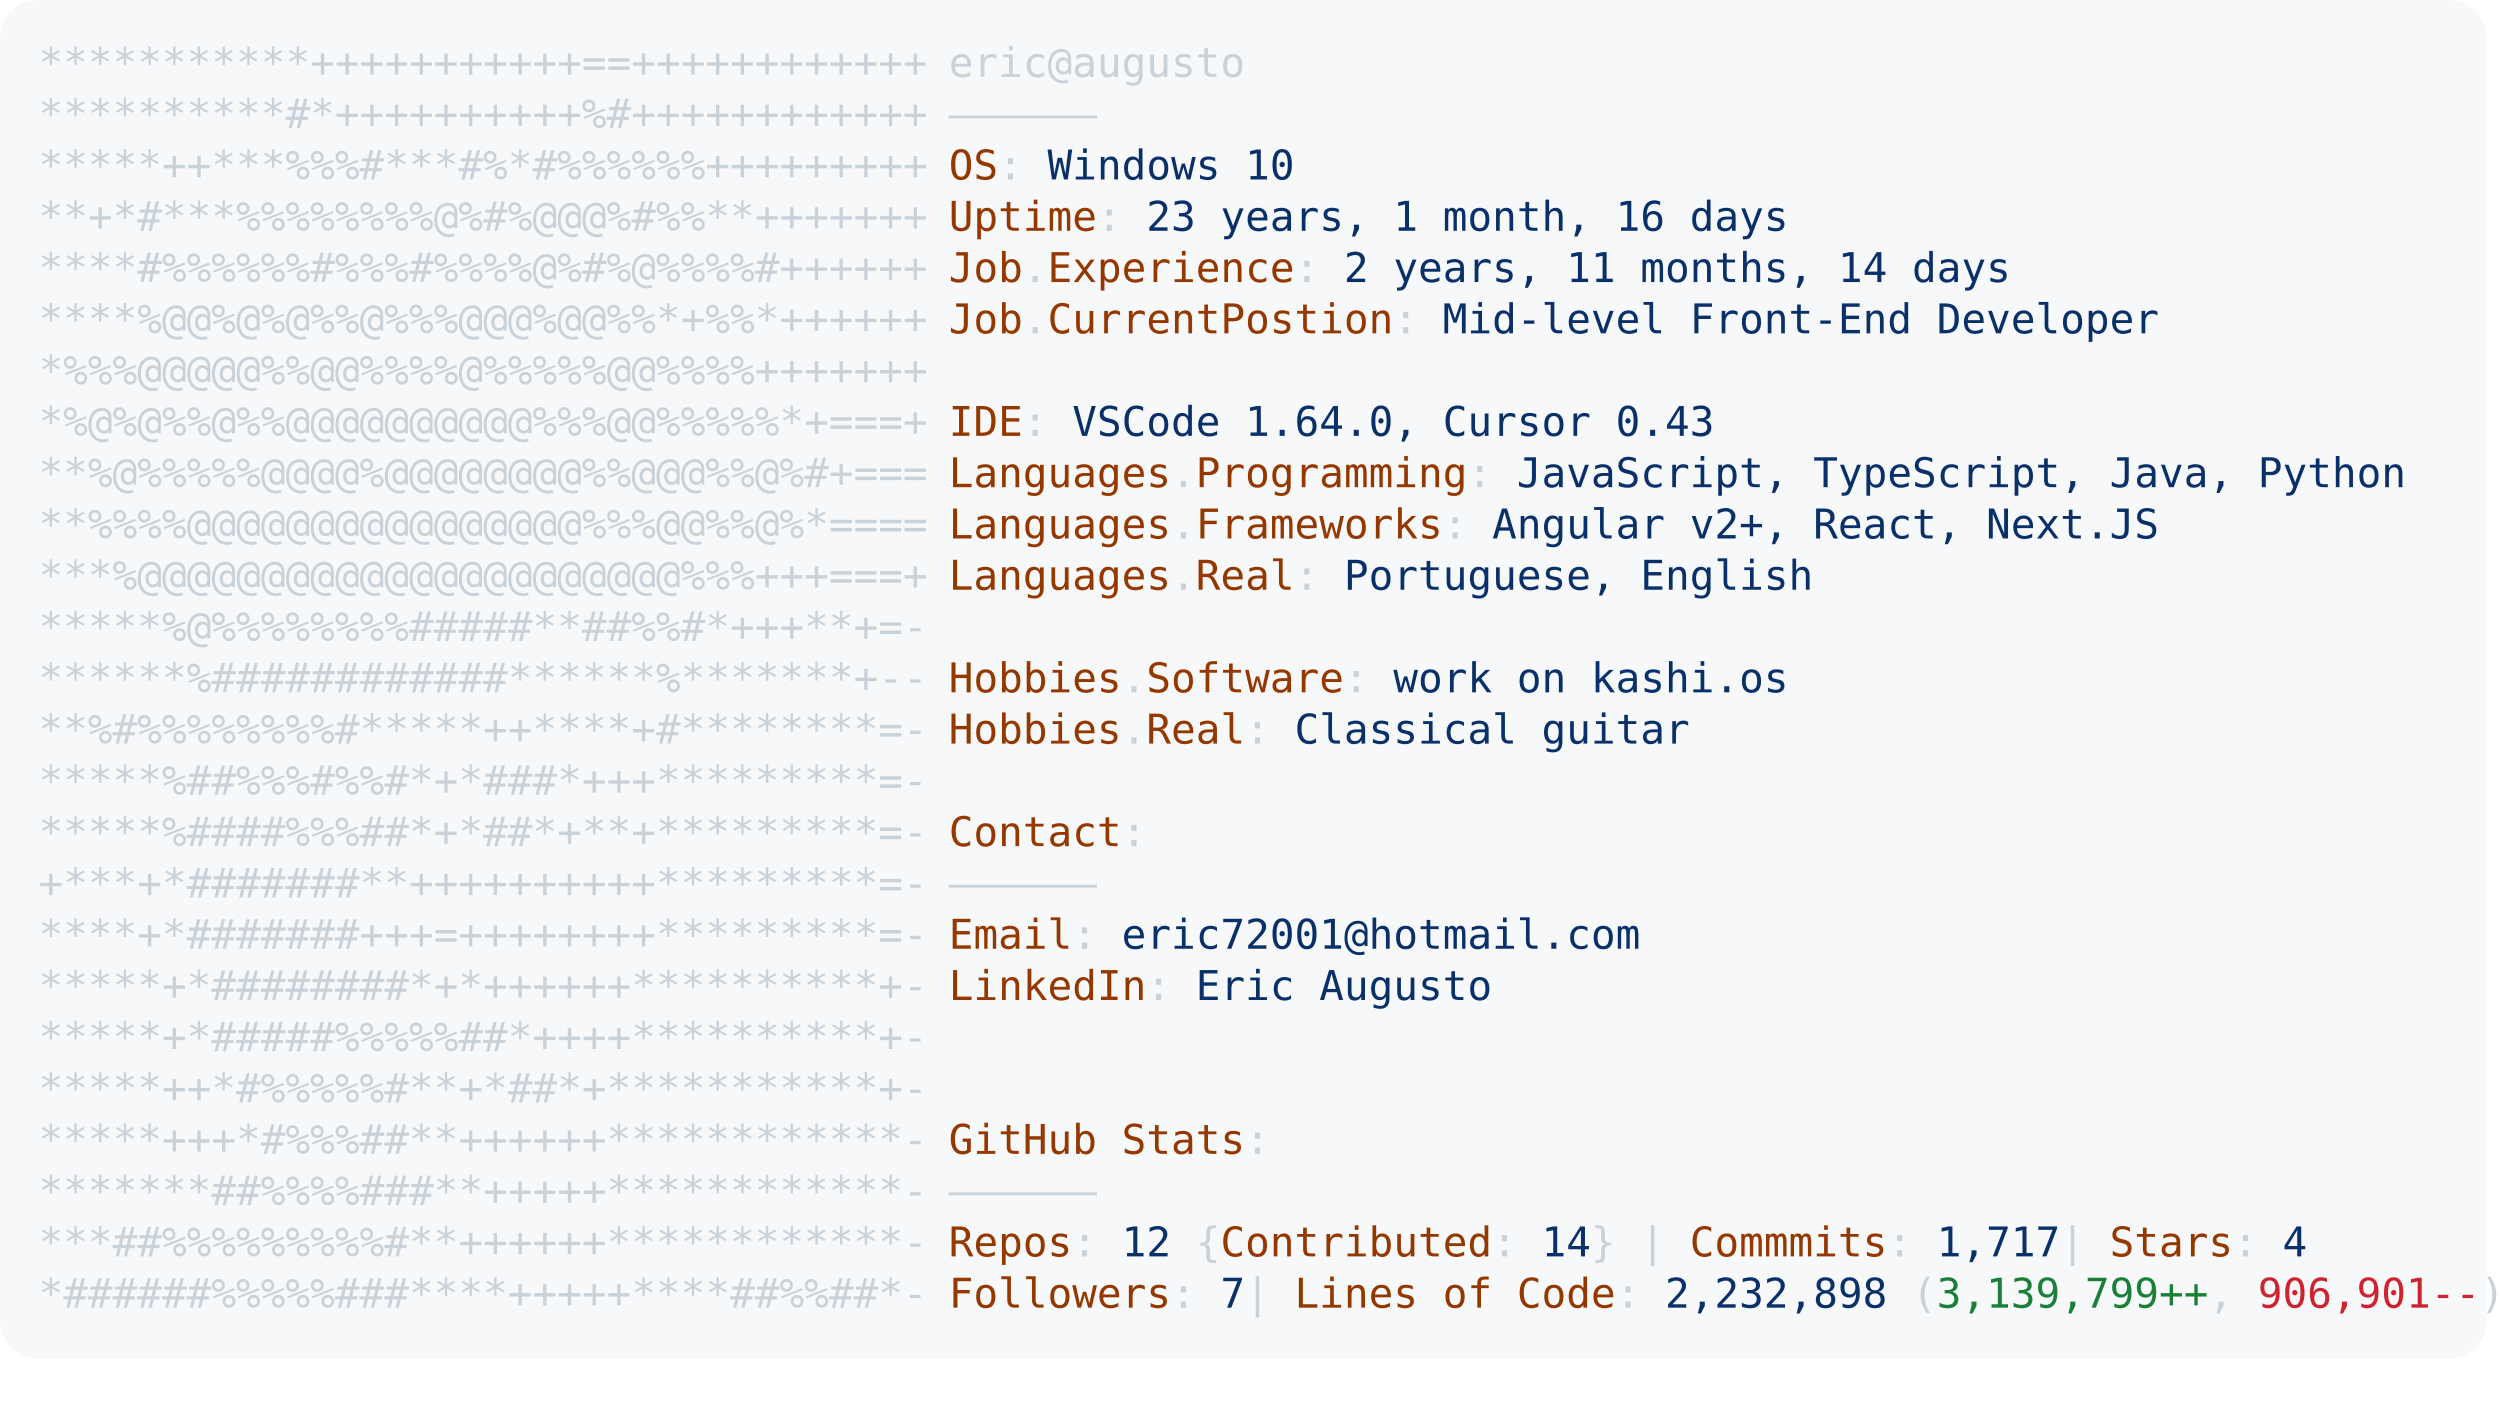
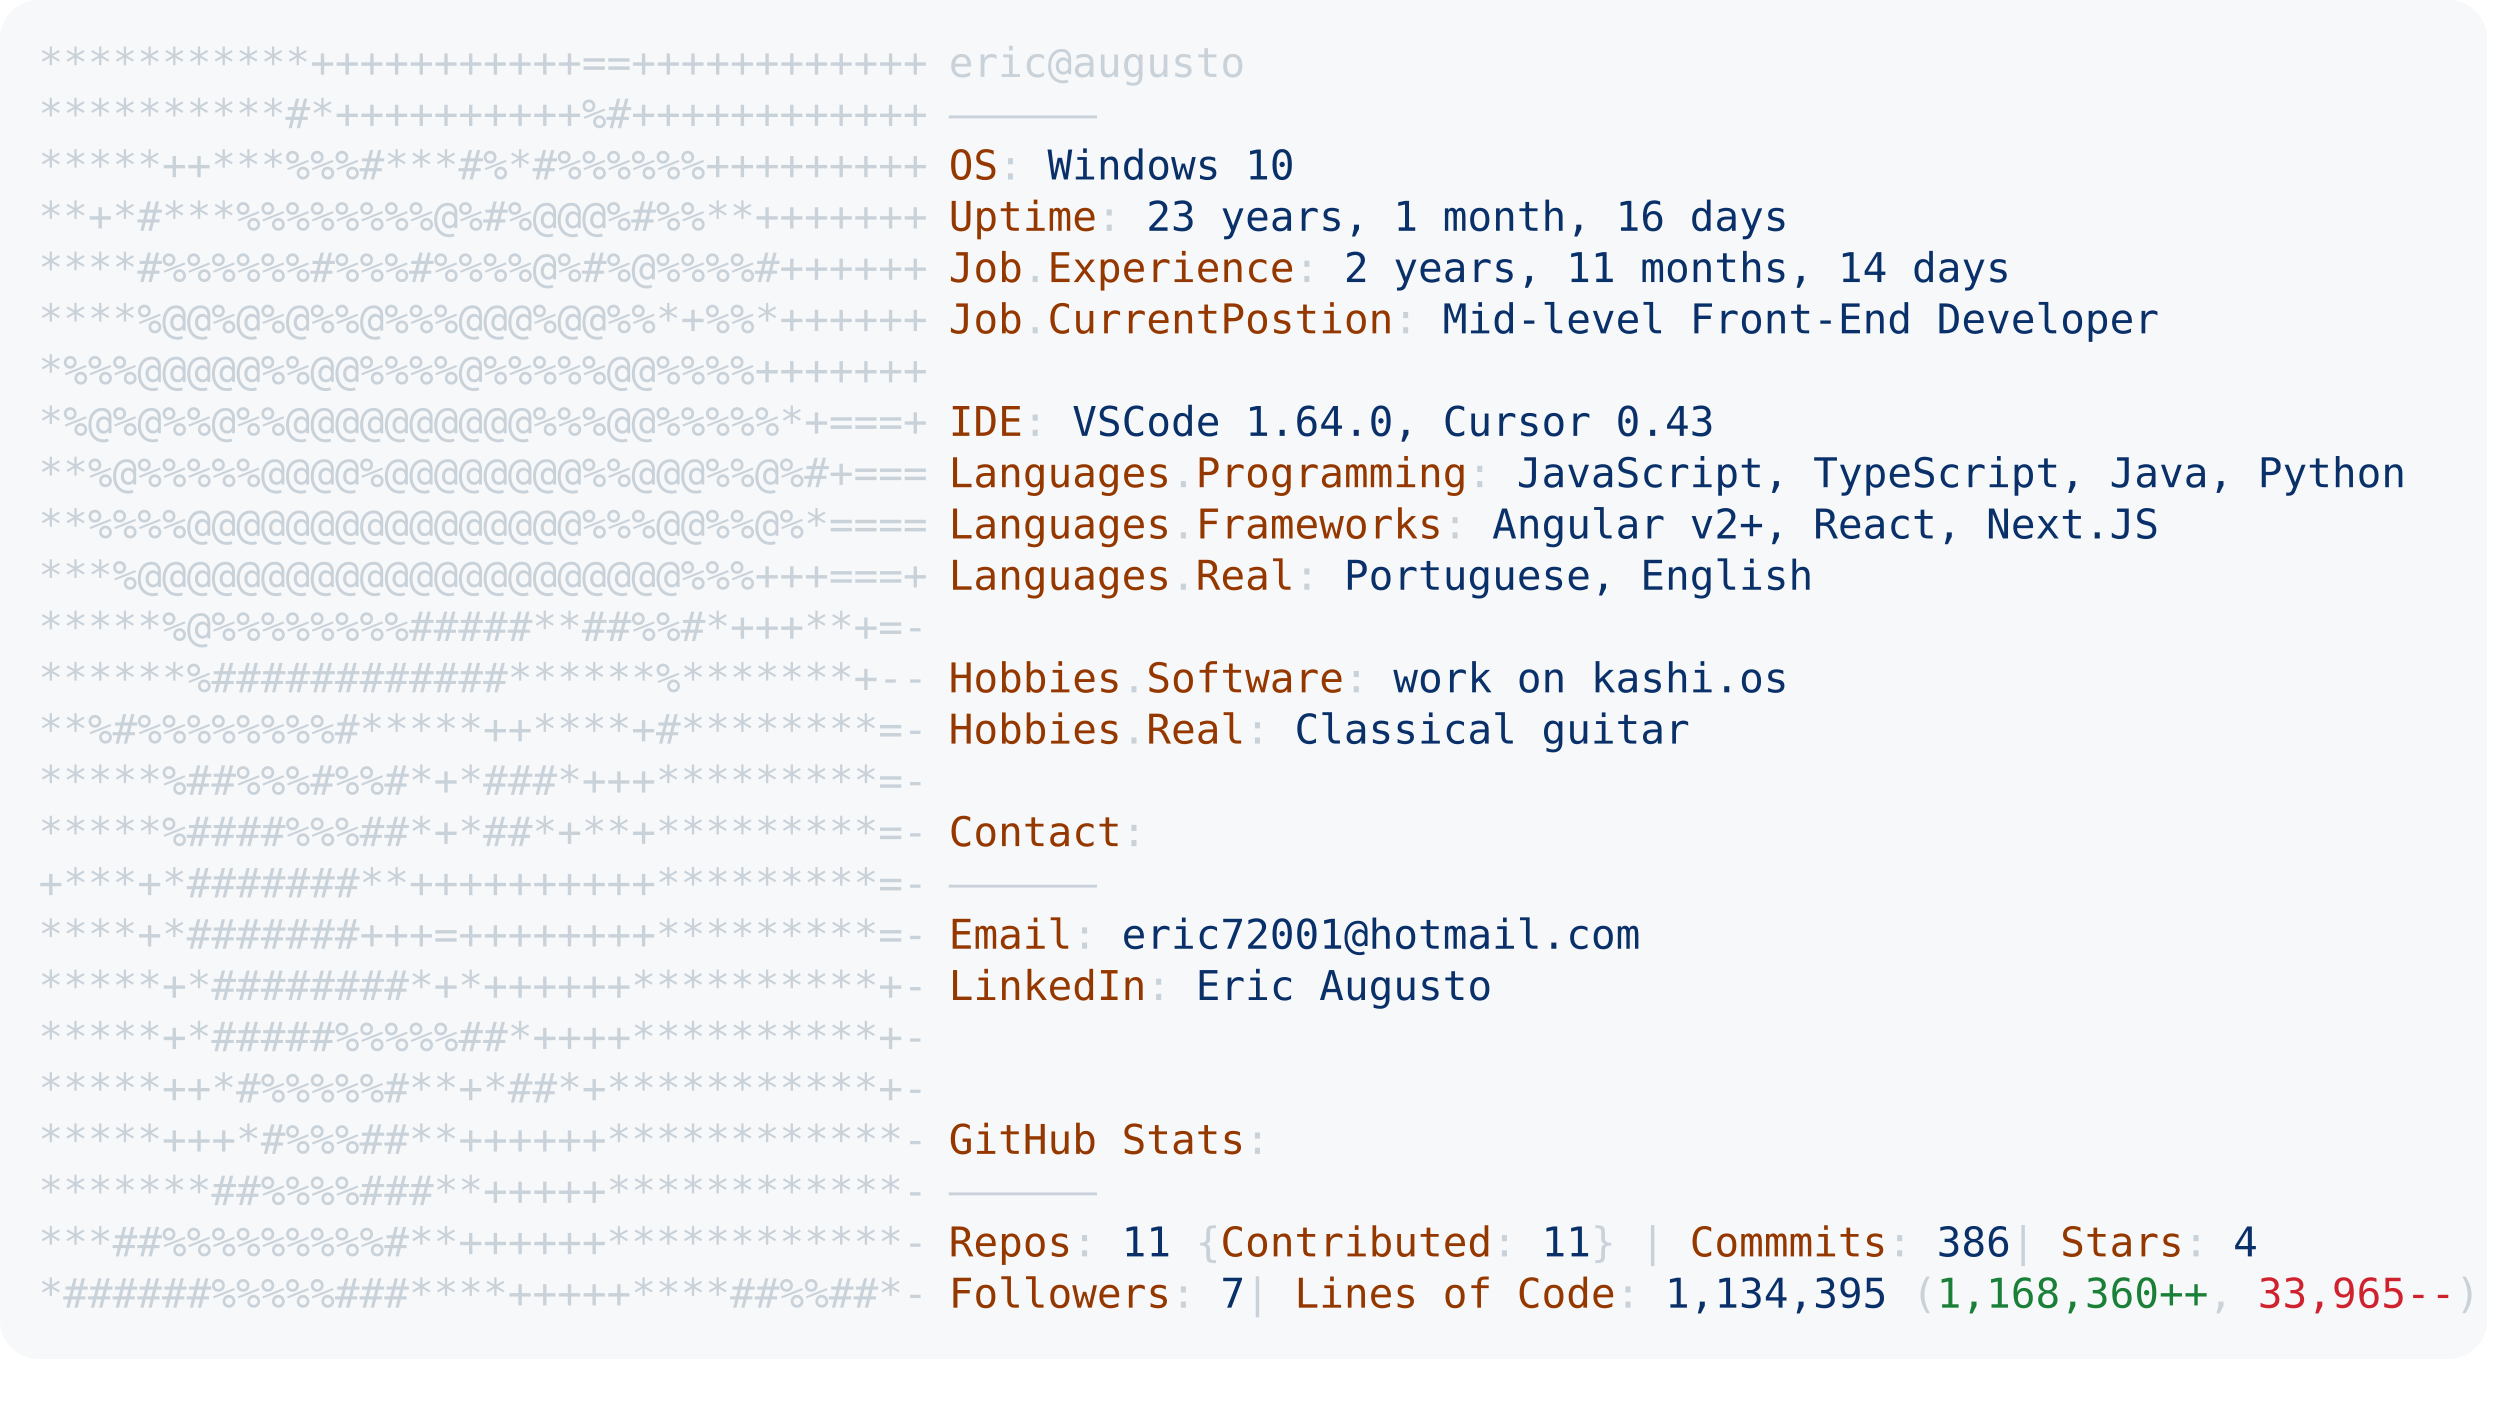
<svg xmlns="http://www.w3.org/2000/svg" font-family="Andale Mono,AndaleMono,Consolas,monospace" width="975px" height="550px" font-size="16px">
  <style>
.keyColor {fill: #953800;}
.valueColor {fill: #0a3069;}
.addColor {fill: #1a7f37;}
.delColor {fill: #cf222e;}
.commentColor {fill: #8b949e;}
text, tspan {white-space: pre;}
</style>
  <rect width="970px" height="530px" fill="#f6f8fa" rx="15" />
  <text x="15" y="30" fill="#c9d1d9" class="ascii">
    <tspan x="15" y="30">***********+++++++++++==++++++++++++</tspan>
    <tspan x="15" y="50">**********#*++++++++++%#++++++++++++</tspan>
    <tspan x="15" y="70">*****++***%%%#***#%*#%%%%%%+++++++++</tspan>
    <tspan x="15" y="90">**+*#***%%%%%%%%@%#%@@@%#%%**+++++++</tspan>
    <tspan x="15" y="110">****#%%%%%%#%%%#%%%%@%#%@%%%%#++++++</tspan>
    <tspan x="15" y="130">****%@@%@%@%%@%%%@@@%@@%%*+%%*++++++</tspan>
    <tspan x="15" y="150">*%%%@@@@@%%@@%%%%@%%%%%@@%%%%+++++++</tspan>
    <tspan x="15" y="170">*%@%@%%@%%@@@@@@@@@@%%%@@%%%%%*+===+</tspan>
    <tspan x="15" y="190">**%@%%%%%@@@@%@@@@@@@@%%@@@%%@%#+===</tspan>
    <tspan x="15" y="210">**%%%%@@@@@@@@@@@@@@@@%%%@@%%@%*====</tspan>
    <tspan x="15" y="230">***%@@@@@@@@@@@@@@@@@@@@@@%%%+++===+</tspan>
    <tspan x="15" y="250">*****%@%%%%%%%%#####**##%%#*+++**+=-</tspan>
    <tspan x="15" y="270">******%############******%*******+--</tspan>
    <tspan x="15" y="290">**%#%%%%%%%%#*****++****+#********=-</tspan>
    <tspan x="15" y="310">*****%##%%%#%%#*+*###*+++*********=-</tspan>
    <tspan x="15" y="330">*****%####%%%##*+*##*+**+*********=-</tspan>
    <tspan x="15" y="350">+***+*#######**++++++++++*********=-</tspan>
    <tspan x="15" y="370">****+*#######+++=++++++++*********=-</tspan>
    <tspan x="15" y="390">*****+*########*+*++++++**********+-</tspan>
    <tspan x="15" y="410">*****+*#####%%%%%##*++++**********+-</tspan>
    <tspan x="15" y="430">*****++*#%%%%%#**+*##*+***********+-</tspan>
    <tspan x="15" y="450">*****+++*#%%%##**++++++************-</tspan>
    <tspan x="15" y="470">*******##%%%%###**+++++************-</tspan>
    <tspan x="15" y="490">***##%%%%%%%%%#**++++++************-</tspan>
    <tspan x="15" y="510">*######%%%%%###****+++++****##%%##*-</tspan>
  </text>
  <text x="370" y="30" fill="#c9d1d9">
    <tspan x="370" y="30">eric@augusto</tspan>
    <tspan x="370" y="50">——————</tspan>
    <tspan x="370" y="70" class="keyColor">OS</tspan>: <tspan class="valueColor">Windows 10</tspan>
    <tspan x="370" y="90" class="keyColor">Uptime</tspan>: <tspan class="valueColor">23 years, 1 month, 16 days</tspan>
    <tspan x="370" y="110" class="keyColor">Job</tspan>.<tspan class="keyColor">Experience</tspan>: <tspan class="valueColor">2 years, 11 months, 14 days</tspan>
    <tspan x="370" y="130" class="keyColor">Job</tspan>.<tspan class="keyColor">CurrentPostion</tspan>: <tspan class="valueColor">Mid-level Front-End Developer</tspan>
    <tspan x="370" y="170" class="keyColor">IDE</tspan>: <tspan class="valueColor">VSCode 1.64.0, Cursor 0.43</tspan>
    <tspan x="370" y="190" class="keyColor">Languages</tspan>.<tspan class="keyColor">Programming</tspan>: <tspan class="valueColor">JavaScript, TypeScript, Java, Python</tspan>
    <tspan x="370" y="210" class="keyColor">Languages</tspan>.<tspan class="keyColor">Frameworks</tspan>: <tspan class="valueColor">Angular v2+, React, Next.JS</tspan>
    <tspan x="370" y="230" class="keyColor">Languages</tspan>.<tspan class="keyColor">Real</tspan>: <tspan class="valueColor">Portuguese, English</tspan>
    <tspan x="370" y="270" class="keyColor">Hobbies</tspan>.<tspan class="keyColor">Software</tspan>: <tspan class="valueColor">work on kashi.os </tspan>
    <tspan x="370" y="290" class="keyColor">Hobbies</tspan>.<tspan class="keyColor">Real</tspan>: <tspan class="valueColor">Classical guitar</tspan>
    <tspan x="370" y="330" class="keyColor">Contact</tspan>:
<tspan x="370" y="350">——————</tspan>
    <tspan x="370" y="370" class="keyColor">Email</tspan>: <tspan class="valueColor">eric72001@hotmail.com</tspan>
    <tspan x="370" y="390" class="keyColor">LinkedIn</tspan>: <tspan class="valueColor"> Eric Augusto</tspan>
    <tspan x="370" y="450" class="keyColor">GitHub Stats</tspan>:
<tspan x="370" y="470">——————</tspan>
-     <tspan x="370" y="490" class="keyColor">Repos</tspan>: <tspan class="valueColor">12</tspan> {<tspan class="keyColor">Contributed</tspan>: <tspan class="valueColor">14</tspan>}  | <tspan class="keyColor">Commmits</tspan>: <tspan class="valueColor">1,717  </tspan>| <tspan class="keyColor">Stars</tspan>: <tspan class="valueColor">4</tspan>
-     <tspan x="370" y="510" class="keyColor">Followers</tspan>: <tspan class="valueColor">7   </tspan>| <tspan class="keyColor">Lines of Code</tspan>: <tspan class="valueColor">2,232,898</tspan> (<tspan class="addColor">3,139,799++</tspan>, <tspan class="delColor">906,901--</tspan>)
+     <tspan x="370" y="490" class="keyColor">Repos</tspan>: <tspan class="valueColor">11</tspan> {<tspan class="keyColor">Contributed</tspan>: <tspan class="valueColor">11</tspan>}  | <tspan class="keyColor">Commmits</tspan>: <tspan class="valueColor">386    </tspan>| <tspan class="keyColor">Stars</tspan>: <tspan class="valueColor">4</tspan>
+     <tspan x="370" y="510" class="keyColor">Followers</tspan>: <tspan class="valueColor">7   </tspan>| <tspan class="keyColor">Lines of Code</tspan>: <tspan class="valueColor">1,134,395</tspan> (<tspan class="addColor">1,168,360++</tspan>, <tspan class="delColor">33,965--</tspan>)
</text>
</svg>
